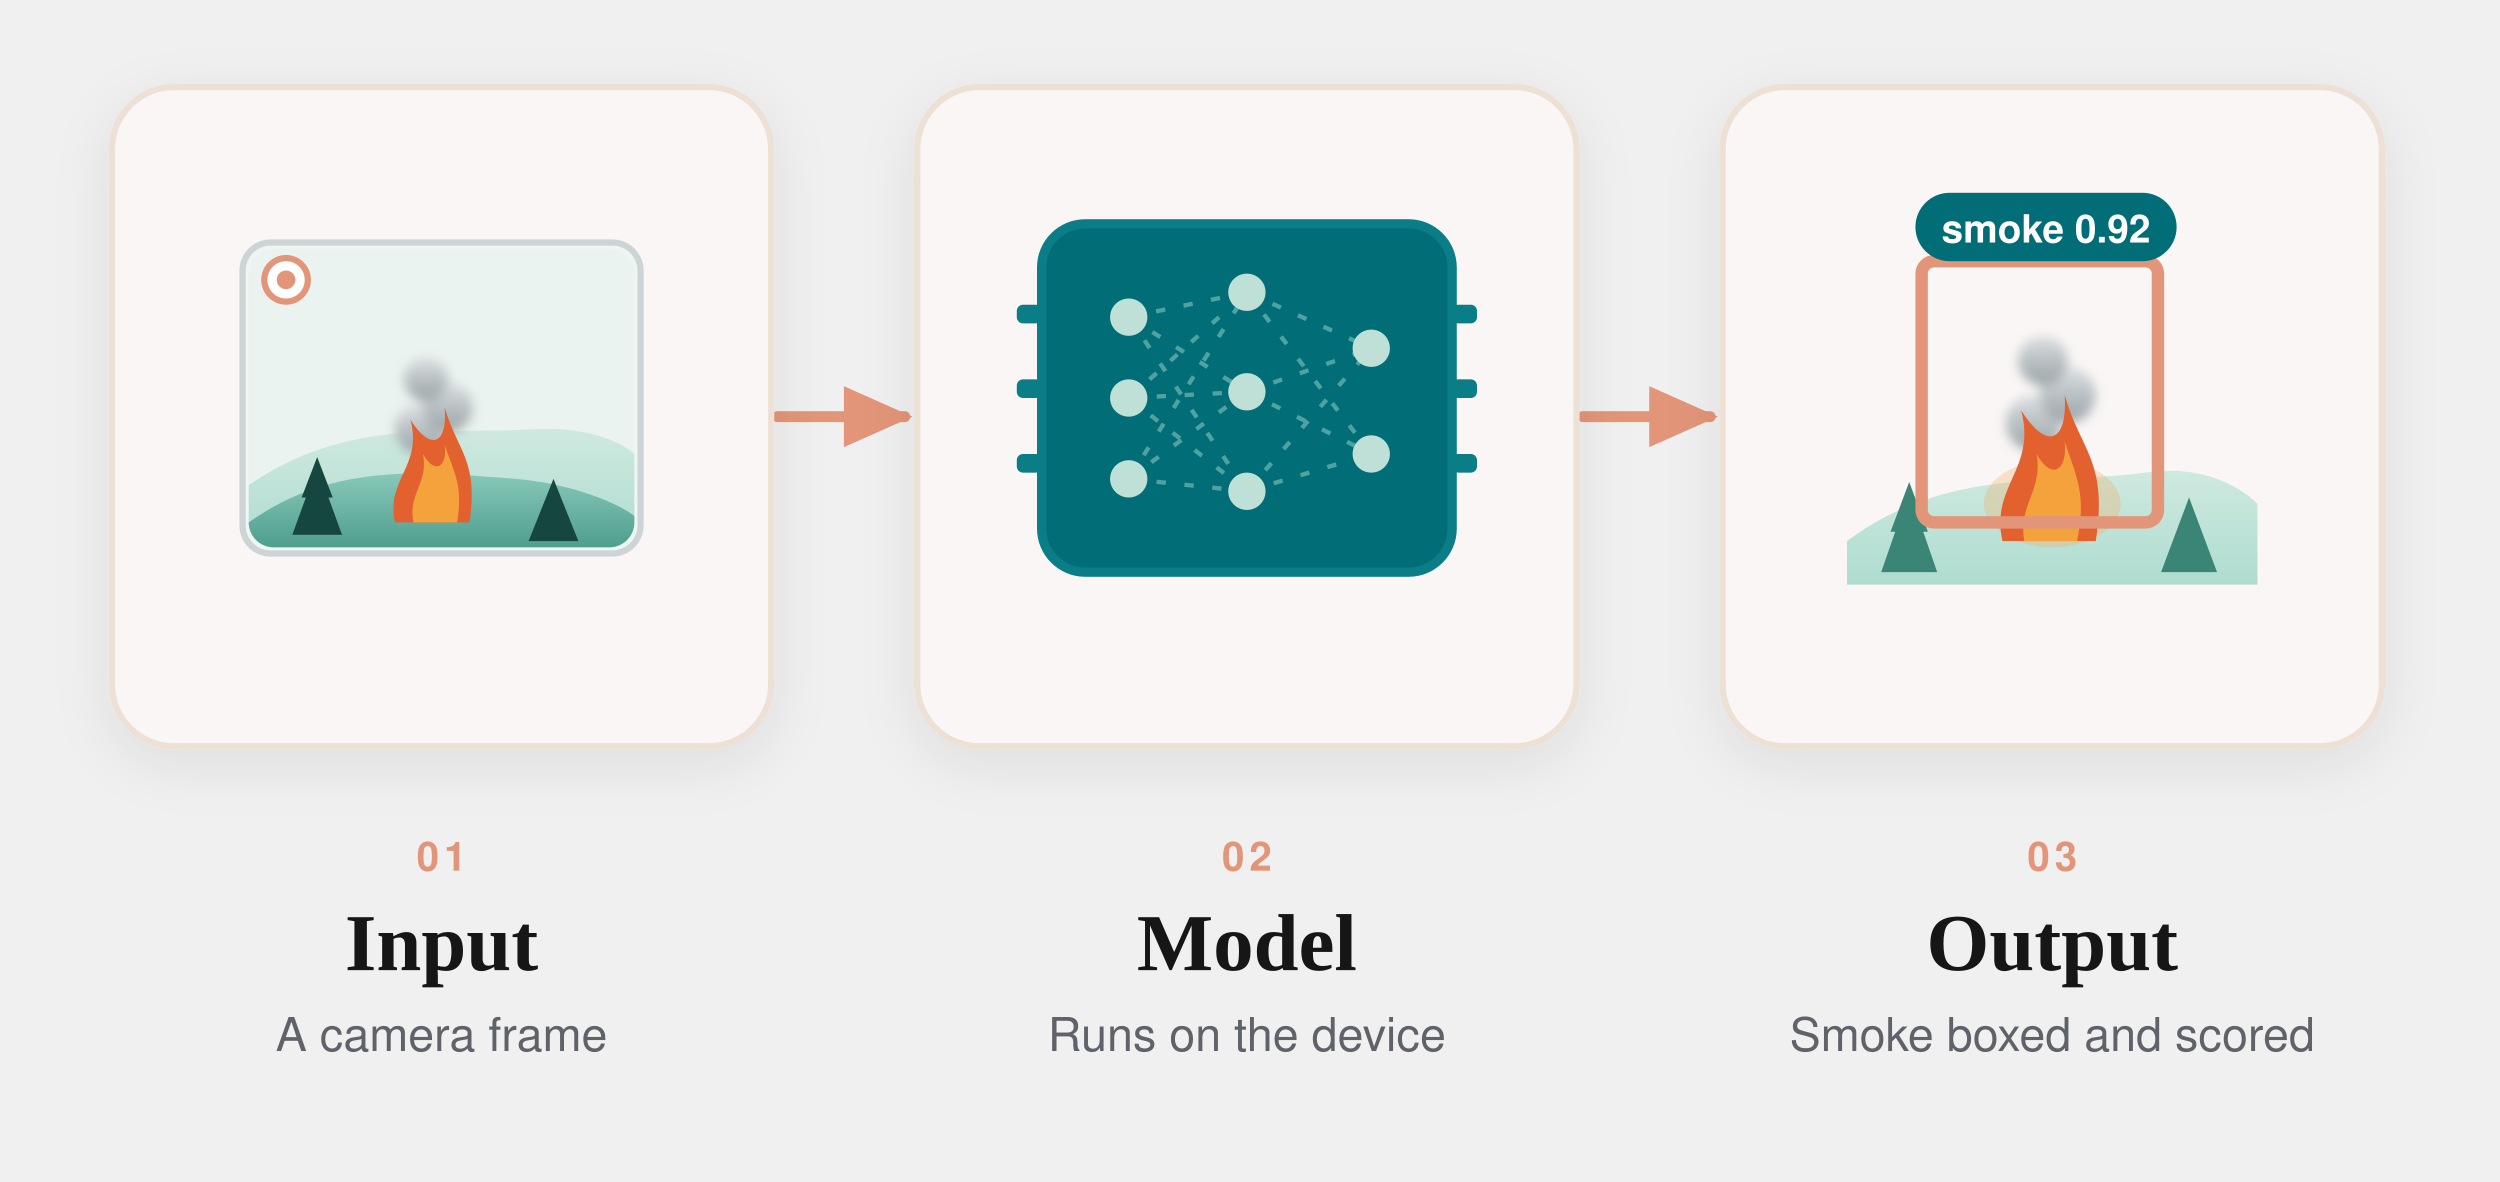
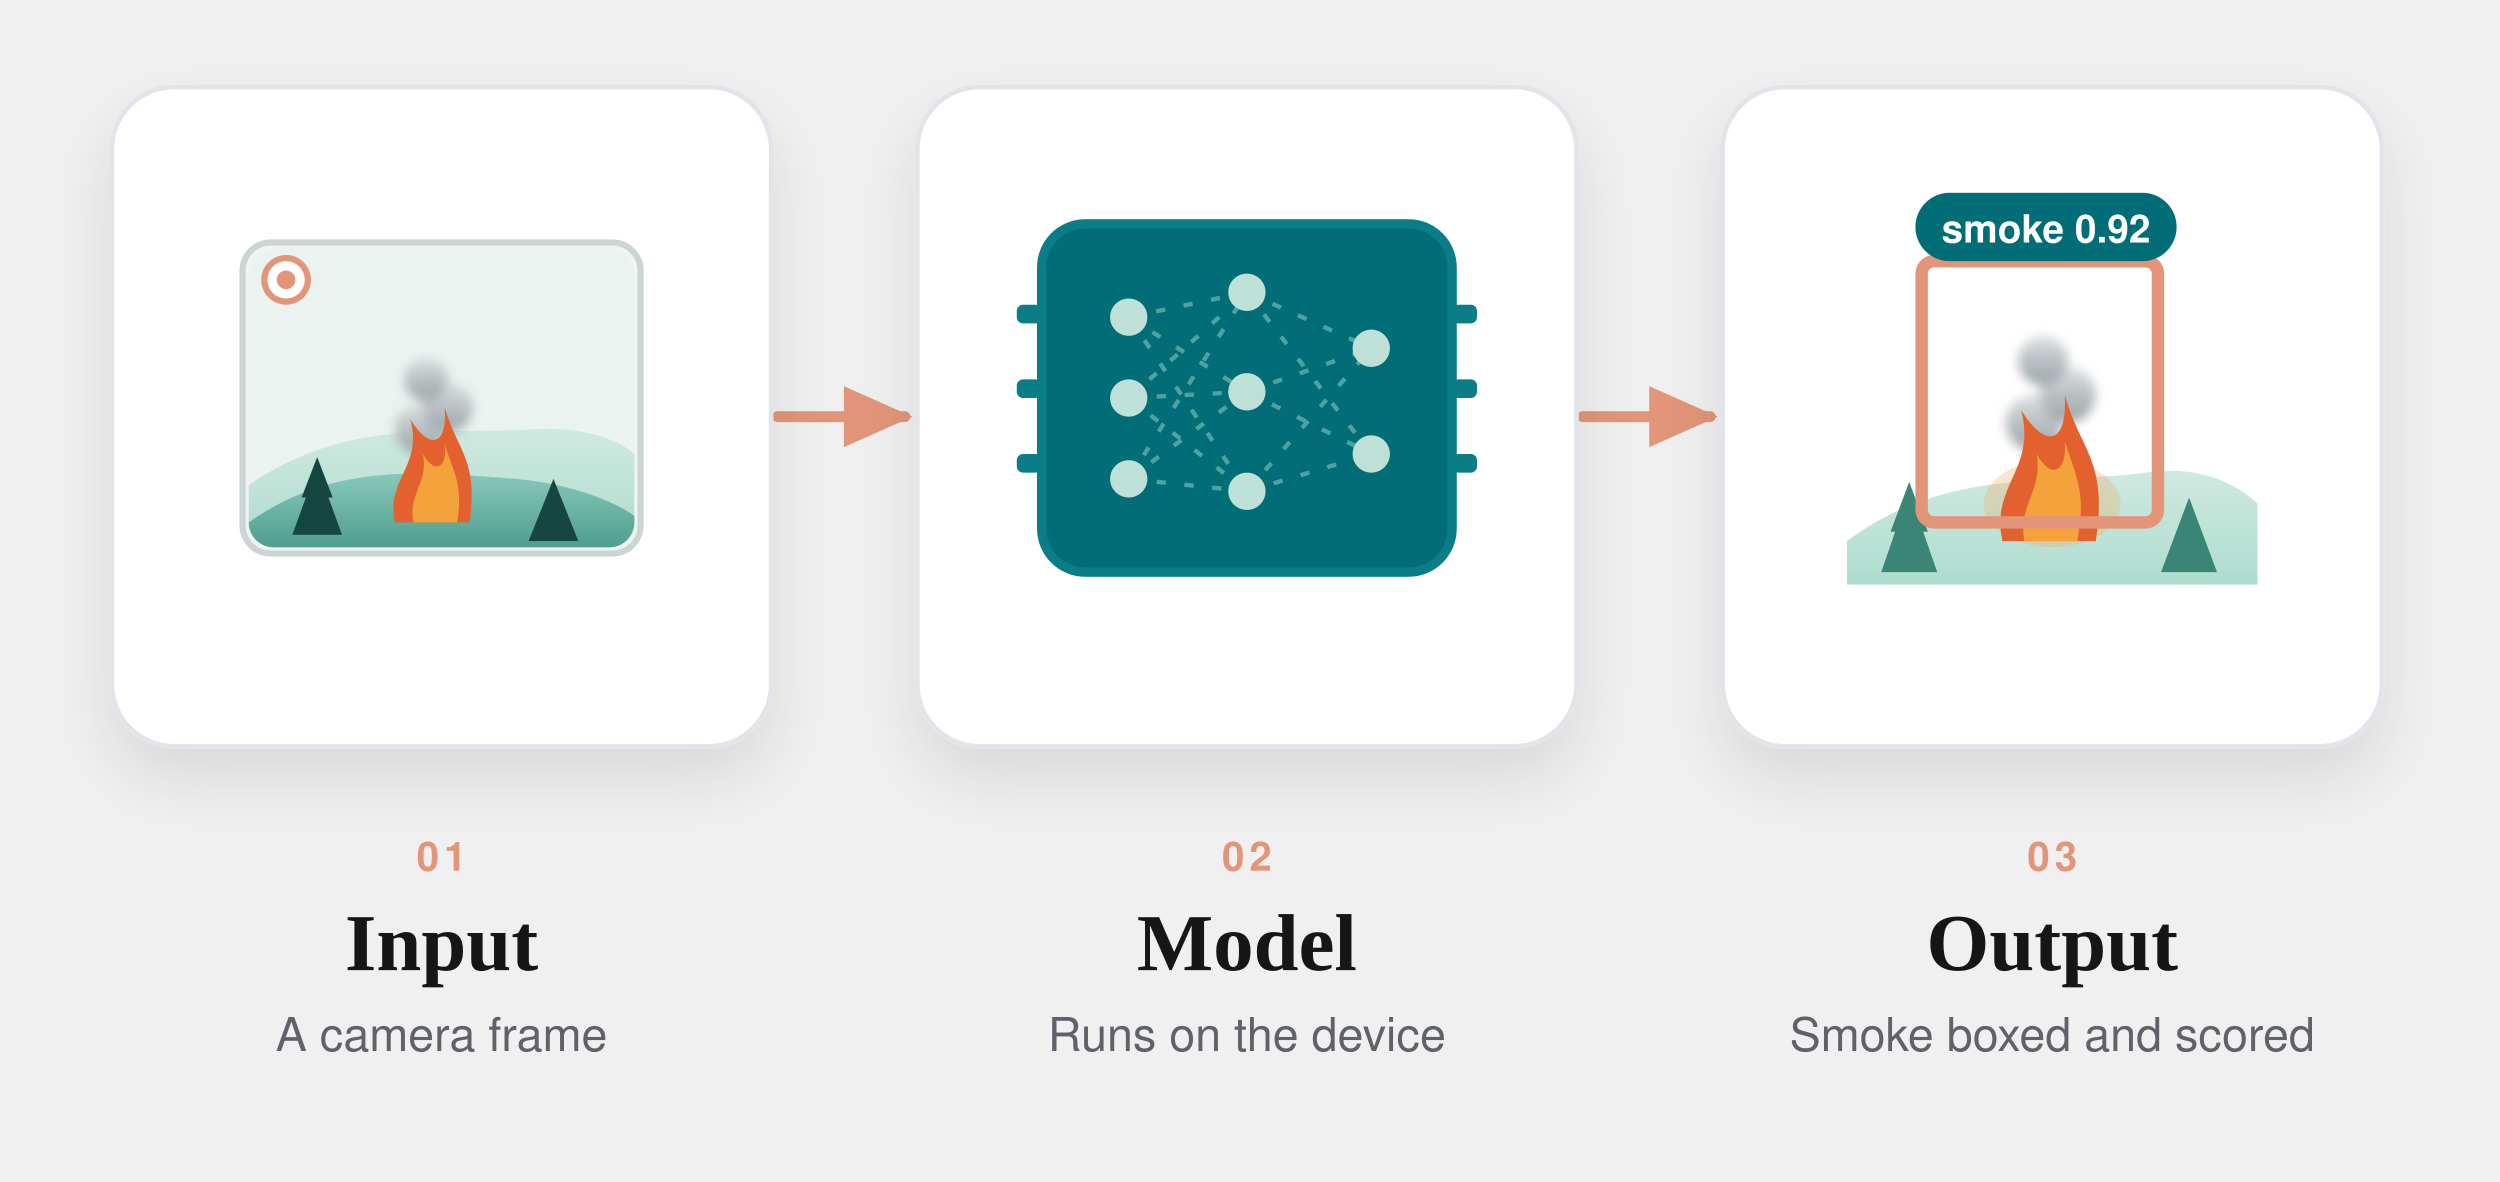
<svg xmlns="http://www.w3.org/2000/svg" viewBox="0 0 804 380" font-family="Mulish, Helvetica, Arial, sans-serif">
  <defs>
    <linearGradient id="hill" x1="0" y1="0" x2="0" y2="1">
      <stop offset="0%" stop-color="#88c8b9" />
      <stop offset="100%" stop-color="#4f9e8e" />
    </linearGradient>
    <linearGradient id="hill2" x1="0" y1="0" x2="0" y2="1">
      <stop offset="0%" stop-color="#cfe9e0" />
      <stop offset="100%" stop-color="#aedccf" />
    </linearGradient>
    <linearGradient id="smokeg" x1="0" y1="1" x2="0" y2="0">
      <stop offset="0%" stop-color="#9aa4a7" />
      <stop offset="55%" stop-color="#bcc3c6" />
      <stop offset="100%" stop-color="#dde1e3" />
    </linearGradient>
    <filter id="softsmoke" x="-70%" y="-70%" width="240%" height="260%">
      <feGaussianBlur stdDeviation="1.7" />
    </filter>
    <marker id="arrow" viewBox="0 0 10 10" refX="8" refY="5" markerWidth="7" markerHeight="7" orient="auto-start-reverse">
      <path d="M0 1 L9 5 L0 9 Z" fill="#e29578" />
    </marker>
    <filter id="cardshadow" x="-20%" y="-20%" width="140%" height="150%">
-       <feDropShadow dx="0" dy="5" stdDeviation="9" flood-color="#1c2b28" flood-opacity="0.08" />
+       <feDropShadow dx="0" dy="10" stdDeviation="10" flood-color="#000000" flood-opacity="0.10" />
    </filter>
    <style>
    .title { font-family: Newsreader, Georgia, 'Times New Roman', serif; font-size: 26px; font-weight: 600; fill: #161616; }
    .desc  { font-size: 15px; fill: #60626a; }
    .step  { font-size: 13px; font-weight: 700; letter-spacing: 0.12em; fill: #e29578; }
    .glow    { transform-box: fill-box; transform-origin: 50% 100%; animation: glow 1.6s ease-in-out infinite; }
    .flame   { transform-box: fill-box; transform-origin: 50% 100%; animation: flick 0.85s ease-in-out infinite; }
    .flame-in{ transform-box: fill-box; transform-origin: 50% 100%; animation: flickIn 0.6s ease-in-out infinite; }
    .smoke   { transform-box: fill-box; transform-origin: 50% 100%; animation: rise2 3.4s ease-out infinite; }
    .synapse { stroke-dasharray: 3 6; animation: flow 0.8s linear infinite; }
    .node    { animation: nodepulse 1.8s ease-in-out infinite; }
    .n1{animation-delay:-1.5s}.n2{animation-delay:-1.1s}.n3{animation-delay:-0.7s}.n4{animation-delay:-0.3s}
    .box     { animation: boxpulse 2.2s ease-in-out infinite; }
    @keyframes flick   { 0%,100%{transform:scaleY(1) scaleX(1)} 20%{transform:scaleY(1.12) scaleX(0.93)} 45%{transform:scaleY(0.95) scaleX(1.05)} 70%{transform:scaleY(1.07) scaleX(0.96)} }
    @keyframes flickIn { 0%,100%{transform:scaleY(0.97) skewX(0deg)} 30%{transform:scaleY(1.15) skewX(4deg)} 55%{transform:scaleY(0.9) skewX(-4deg)} 80%{transform:scaleY(1.07) skewX(2deg)} }
    @keyframes glow    { 0%,100%{opacity:0.22; transform:scale(1)} 50%{opacity:0.5; transform:scale(1.15)} }
    @keyframes rise2   { 0%{transform:translate(0,8px) scale(0.6);opacity:0} 16%{opacity:0.8} 60%{opacity:0.45} 100%{transform:translate(6px,-30px) scale(1.25);opacity:0} }
    @keyframes flow    { to { stroke-dashoffset: -18; } }
    @keyframes nodepulse { 0%,100%{opacity:0.35} 50%{opacity:1} }
    @keyframes boxpulse  { 0%,100%{opacity:0.6} 50%{opacity:1} }
    @media (prefers-reduced-motion: reduce) { * { animation: none !important; } }
  </style>
  </defs>
  <g stroke="#e29578" stroke-width="3.5" fill="none" stroke-linecap="round">
    <line x1="250" y1="134" x2="291" y2="134" marker-end="url(#arrow)" />
    <line x1="509" y1="134" x2="550" y2="134" marker-end="url(#arrow)" />
  </g>
-   <rect x="36" y="28" width="212" height="212" rx="20" fill="#fbf6f6" stroke="#ede0d4" stroke-width="2" filter="url(#cardshadow)" />
+   <rect x="36" y="28" width="212" height="212" rx="20" fill="#ffffff" stroke="#e1e4e9" stroke-width="1.5" filter="url(#cardshadow)" />
  <g transform="translate(142,128)">
    <rect x="-64" y="-50" width="128" height="100" rx="9" fill="#eef5f2" stroke="#cdd4d6" stroke-width="2" />
    <clipPath id="ph">
      <rect x="-62" y="-48" width="124" height="96" rx="8" />
    </clipPath>
    <g clip-path="url(#ph)">
      <rect x="-62" y="-48" width="124" height="96" fill="#eaf3ef" />
      <path d="M-62 28 C -30 6 0 12 30 10 C 50 9 60 16 62 18 L62 48 L-62 48 Z" fill="url(#hill2)" />
      <path d="M-62 40 C -34 20 -4 24 24 26 C 46 28 60 36 62 38 L62 48 L-62 48 Z" fill="url(#hill)" />
      <path d="M-40 44 l8 0 l-8 -22 l-8 22 Z M-40 32 l5 0 l-5 -13 l-5 13 Z" fill="#15463f" />
      <path d="M36 46 l8 0 l-8 -20 l-8 20 Z" fill="#15463f" />
      <g filter="url(#softsmoke)">
        <g class="smoke" fill="url(#smokeg)" transform="translate(-2,18)">
          <circle cx="0" cy="0" r="6" />
          <circle cx="-5" cy="-8" r="8" />
          <circle cx="4" cy="-15" r="8" />
          <circle cx="-3" cy="-24" r="7" />
        </g>
      </g>
      <g transform="translate(-2,40)">
        <g class="flame">
          <path d="M-13 0 C -16 -14 -4 -18 -8 -33 C -1 -22 4 -26 3 -37 C 7 -23 14 -20 11 0 Z" fill="#e3602f" />
        </g>
        <g class="flame-in">
          <path d="M-7 0 C -9 -9 -2 -13 -4 -22 C 0 -15 4 -18 3 -25 C 6 -16 9 -12 7 0 Z" fill="#f4a23c" />
        </g>
      </g>
    </g>
    <g transform="translate(-50,-38)">
      <circle r="7" fill="#fff" stroke="#e29578" stroke-width="2" />
      <circle r="3" fill="#e29578" />
    </g>
  </g>
  <text class="step" x="142" y="280" text-anchor="middle">01</text>
  <text class="title" x="142" y="312" text-anchor="middle">Input</text>
  <text class="desc" x="142" y="338" text-anchor="middle">A camera frame</text>
-   <rect x="295" y="28" width="212" height="212" rx="20" fill="#fbf6f6" stroke="#ede0d4" stroke-width="2" filter="url(#cardshadow)" />
+   <rect x="295" y="28" width="212" height="212" rx="20" fill="#ffffff" stroke="#e1e4e9" stroke-width="1.5" filter="url(#cardshadow)" />
  <g transform="translate(401,128)">
    <rect x="-66" y="-56" width="132" height="112" rx="14" fill="#006d77" />
    <rect x="-66" y="-56" width="132" height="112" rx="14" fill="none" stroke="#0a7d86" stroke-width="3" />
    <g fill="#0a7d86">
      <rect x="-74" y="-30" width="8" height="6" rx="2" />
      <rect x="-74" y="-6" width="8" height="6" rx="2" />
      <rect x="-74" y="18" width="8" height="6" rx="2" />
      <rect x="66" y="-30" width="8" height="6" rx="2" />
      <rect x="66" y="-6" width="8" height="6" rx="2" />
      <rect x="66" y="18" width="8" height="6" rx="2" />
    </g>
    <g stroke="#83c5be" stroke-width="1.4" opacity="0.6">
      <g class="synapse">
        <path d="M-38 -26 L0 -34 M-38 -26 L0 -2 M-38 -26 L0 30" />
        <path d="M-38 0 L0 -34 M-38 0 L0 -2 M-38 0 L0 30" />
        <path d="M-38 26 L0 -34 M-38 26 L0 -2 M-38 26 L0 30" />
        <path d="M0 -34 L40 -16 M0 -34 L40 18 M0 -2 L40 -16 M0 -2 L40 18 M0 30 L40 -16 M0 30 L40 18" />
      </g>
    </g>
    <g fill="#bfe0d6">
      <circle class="node n1" cx="-38" cy="-26" r="6" />
      <circle class="node n2" cx="-38" cy="0" r="6" />
      <circle class="node n3" cx="-38" cy="26" r="6" />
      <circle class="node n4" cx="0" cy="-34" r="6" />
      <circle class="node n2" cx="0" cy="-2" r="6" />
      <circle class="node n3" cx="0" cy="30" r="6" />
      <circle class="node n1" cx="40" cy="-16" r="6" />
      <circle class="node n4" cx="40" cy="18" r="6" />
    </g>
  </g>
  <text class="step" x="401" y="280" text-anchor="middle">02</text>
  <text class="title" x="401" y="312" text-anchor="middle">Model</text>
  <text class="desc" x="401" y="338" text-anchor="middle">Runs on the device</text>
-   <rect x="554" y="28" width="212" height="212" rx="20" fill="#fbf6f6" stroke="#ede0d4" stroke-width="2" filter="url(#cardshadow)" />
+   <rect x="554" y="28" width="212" height="212" rx="20" fill="#ffffff" stroke="#e1e4e9" stroke-width="1.5" filter="url(#cardshadow)" />
  <g transform="translate(660,128)">
    <path d="M-66 46 C -34 22 0 28 30 24 C 50 21 62 30 66 34 L66 60 L-66 60 Z" fill="url(#hill2)" />
    <path d="M-46 56 l9 0 l-9 -26 l-9 26 Z M-46 43 l6 0 l-6 -16 l-6 16 Z" fill="#3a8576" />
    <path d="M44 56 l9 0 l-9 -24 l-9 24 Z" fill="#3a8576" />
    <g filter="url(#softsmoke)">
      <g class="smoke" fill="url(#smokeg)" transform="translate(0,18)">
        <circle cx="0" cy="0" r="7" />
        <circle cx="-6" cy="-10" r="9" />
        <circle cx="5" cy="-19" r="9" />
        <circle cx="-3" cy="-30" r="8" />
      </g>
    </g>
    <g transform="translate(0,46)">
      <ellipse class="glow" cx="0" cy="-12" rx="22" ry="14" fill="#f6a85a" opacity="0.3" />
      <g class="flame">
        <path d="M-16 0 C -20 -18 -5 -23 -10 -42 C -1 -28 5 -33 4 -47 C 9 -29 18 -26 14 0 Z" fill="#e3602f" />
      </g>
      <g class="flame-in">
        <path d="M-9 0 C -11 -12 -3 -16 -5 -28 C 0 -19 5 -23 4 -32 C 8 -20 11 -15 8 0 Z" fill="#f4a23c" />
      </g>
    </g>
    <rect class="box" x="-42" y="-44" width="76" height="84" rx="4" fill="none" stroke="#e29578" stroke-width="4" />
    <g transform="translate(-2,-54)">
      <rect x="-42" y="-12" width="84" height="22" rx="11" fill="#006d77" />
      <text x="0" y="4" text-anchor="middle" font-size="12.5" font-weight="700" fill="#fff">smoke 0.92</text>
    </g>
  </g>
  <text class="step" x="660" y="280" text-anchor="middle">03</text>
  <text class="title" x="660" y="312" text-anchor="middle">Output</text>
  <text class="desc" x="660" y="338" text-anchor="middle">Smoke boxed and scored</text>
</svg>
